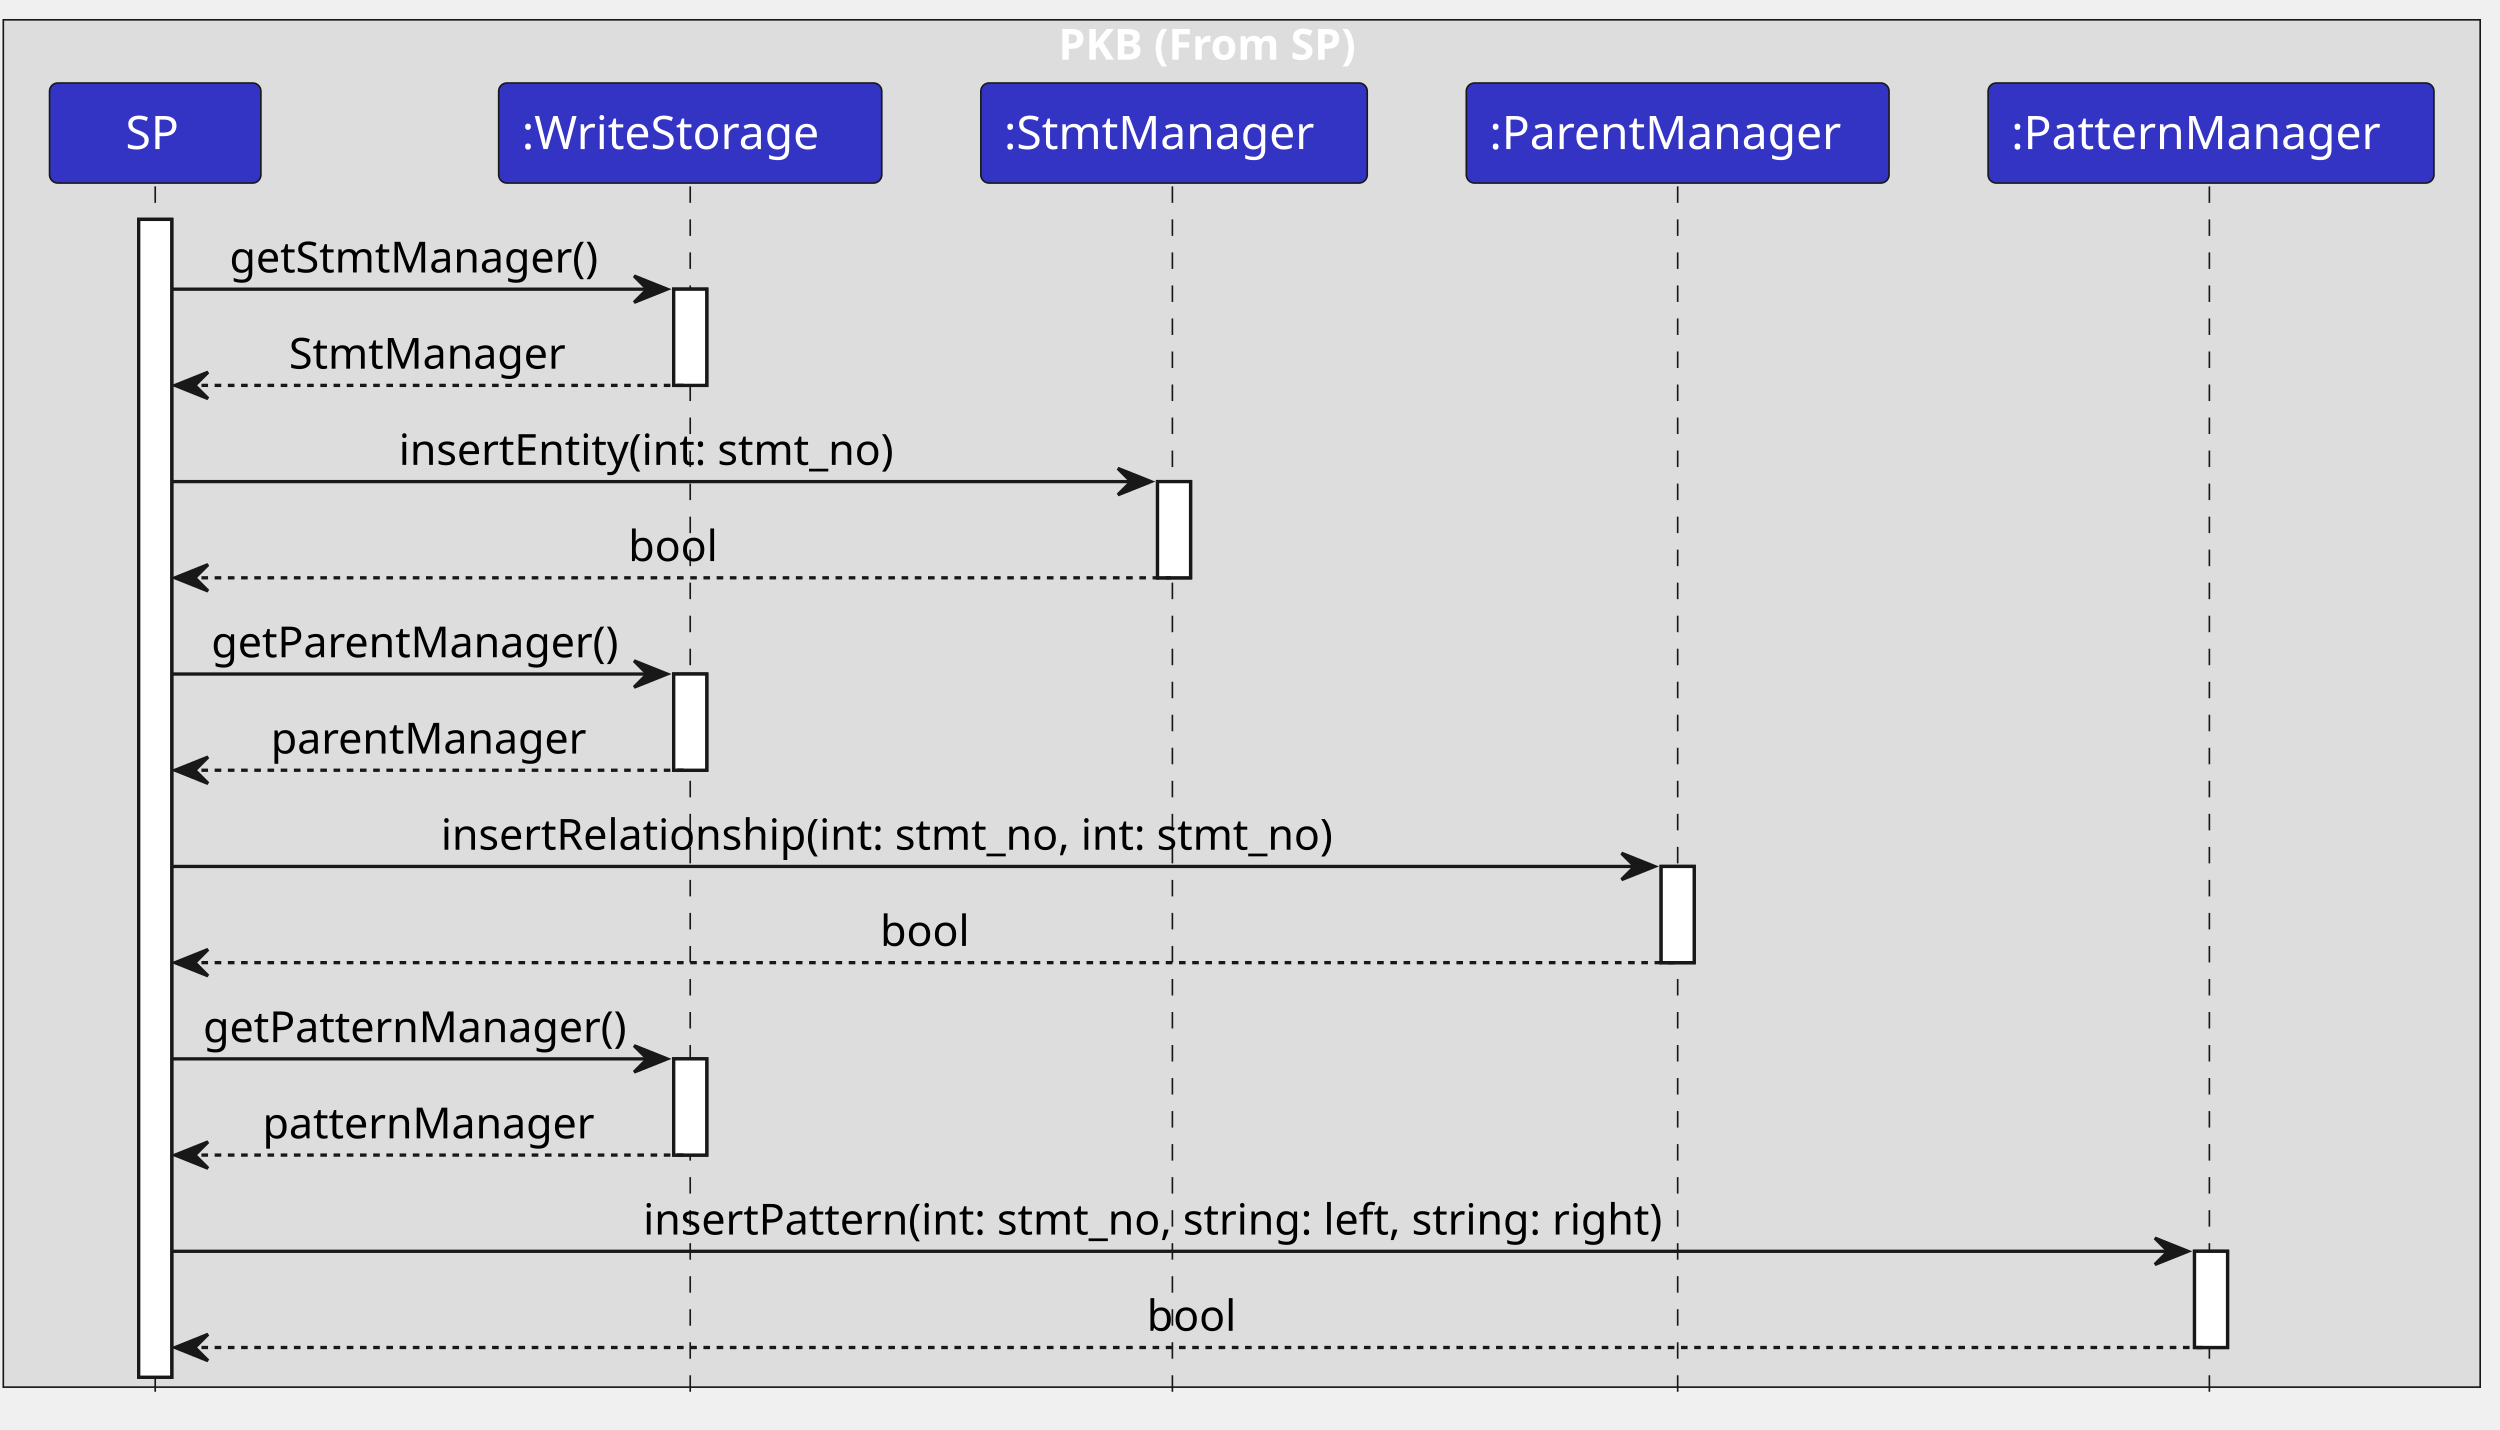
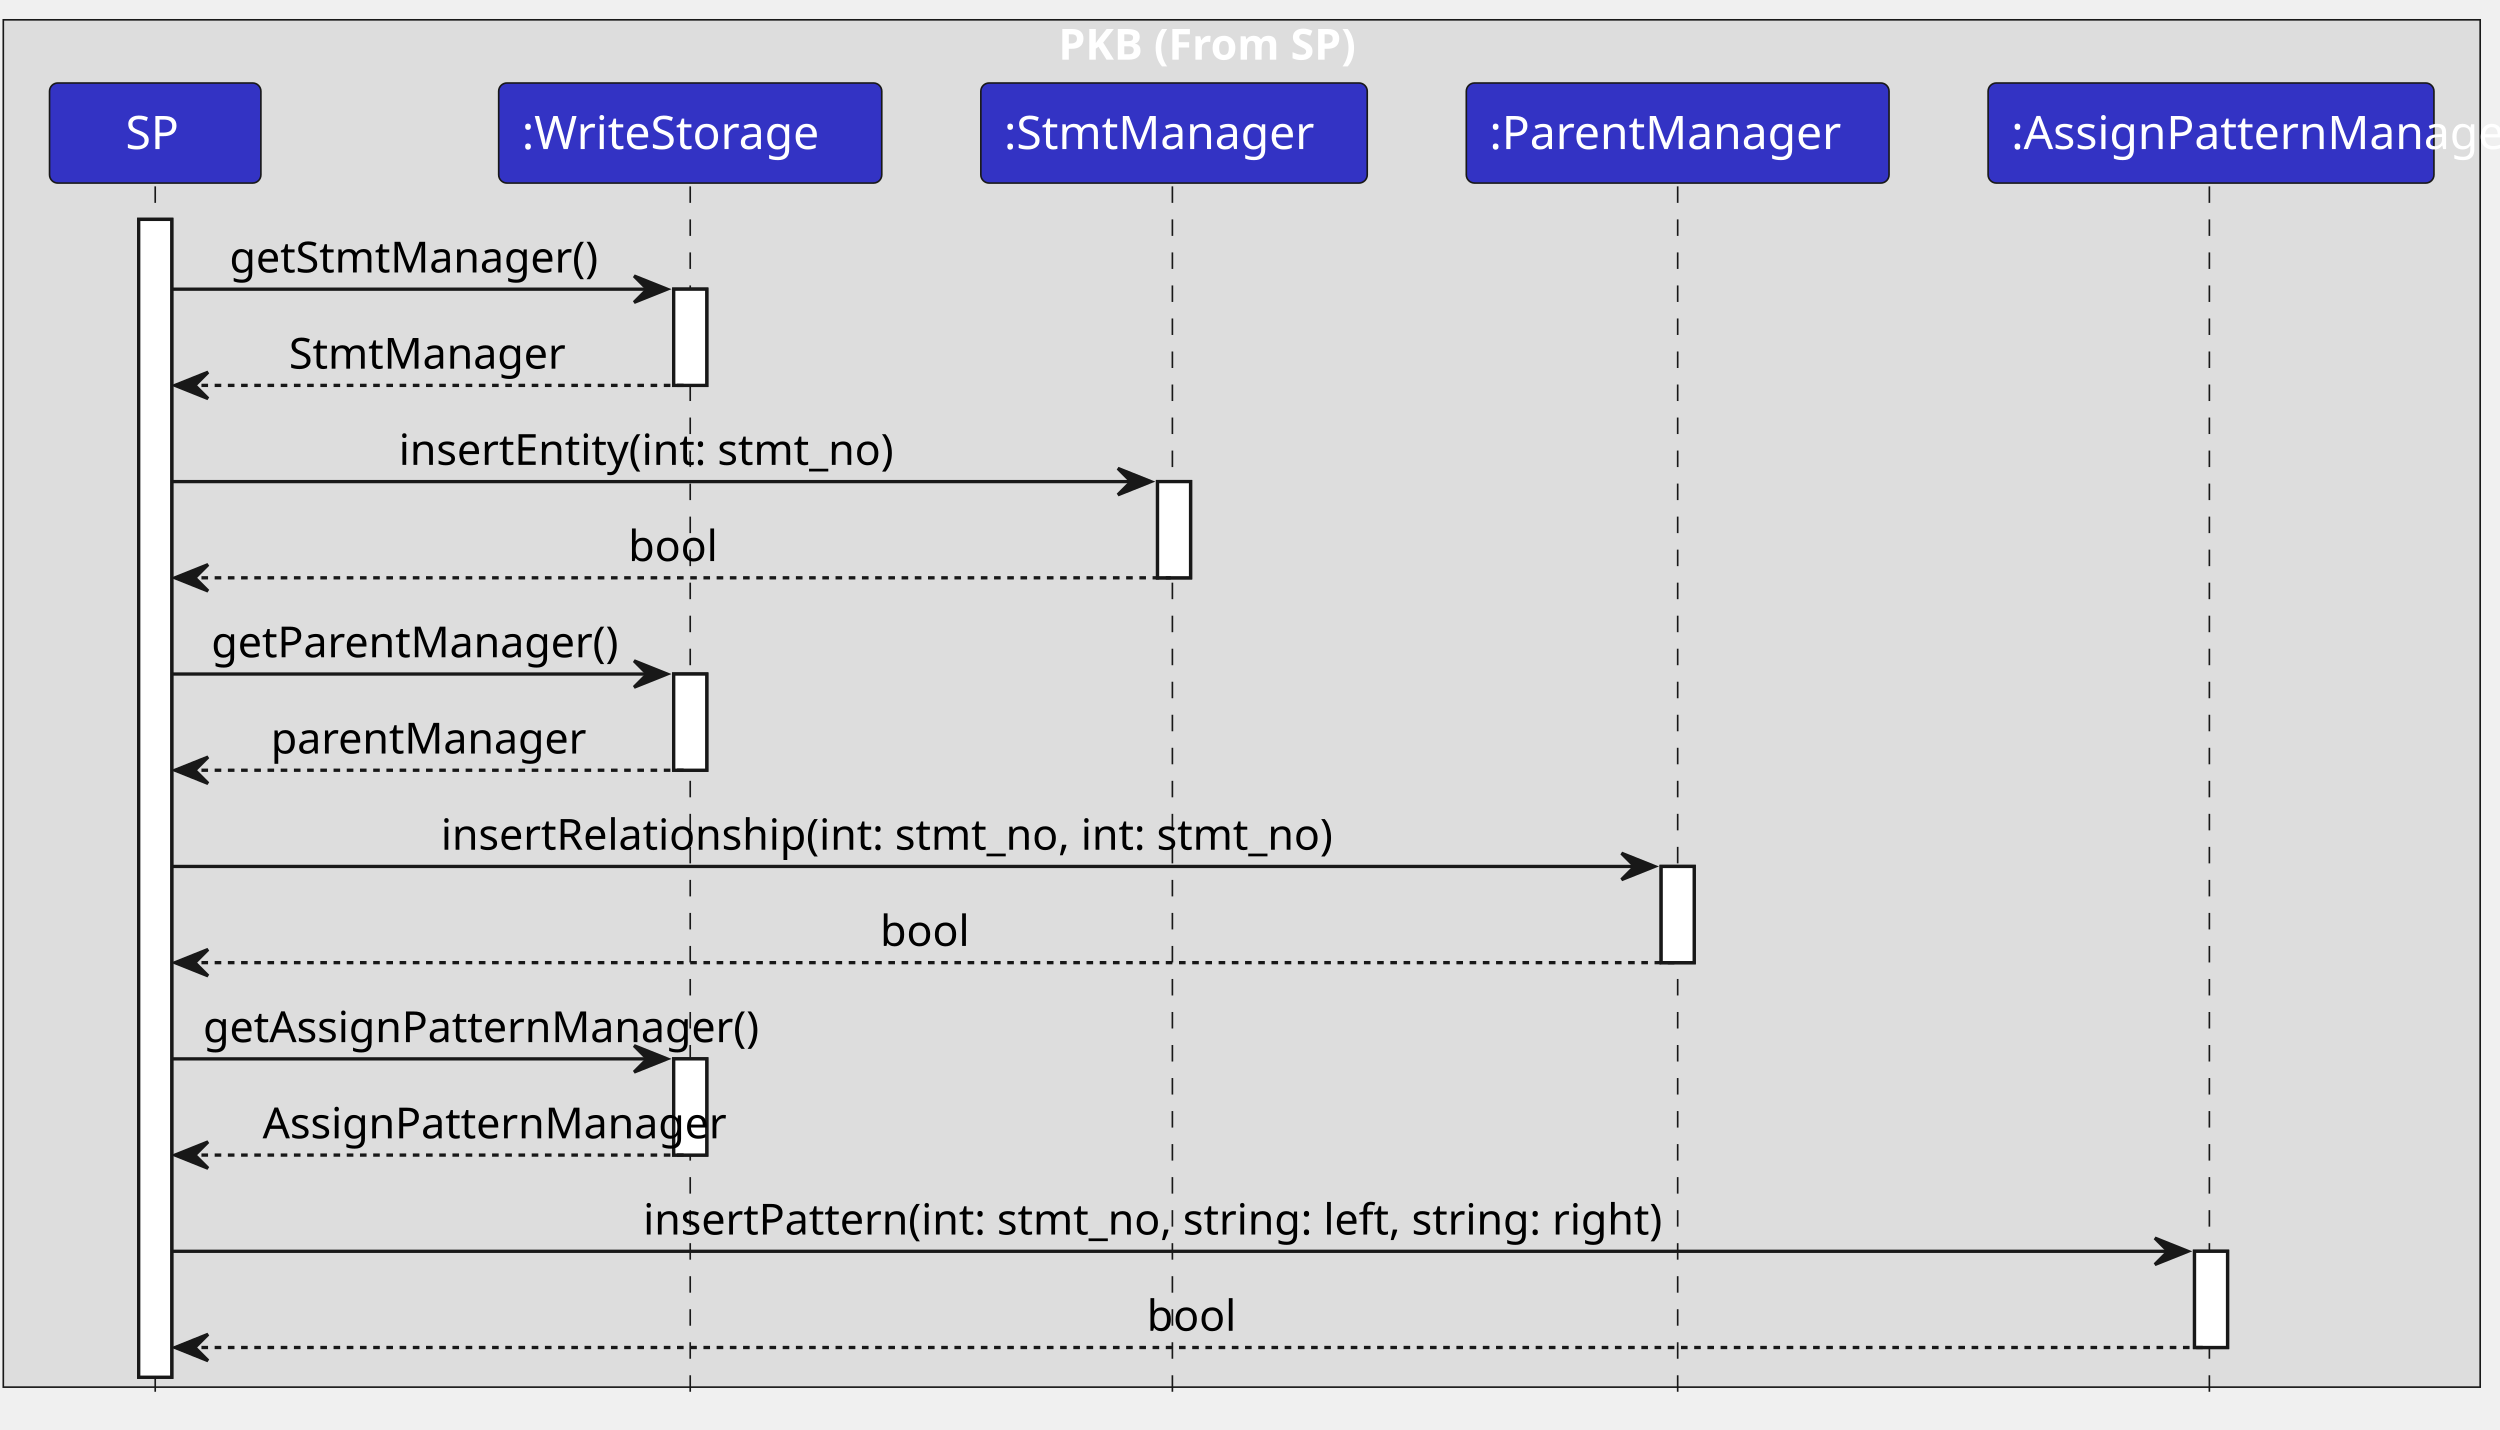
<svg xmlns="http://www.w3.org/2000/svg" contentStyleType="text/css" height="433px" preserveAspectRatio="none" style="width:757px;height:433px;background:#FFFFFF;" version="1.1" viewBox="0 0 757 433" width="757px" zoomAndPan="magnify">
  <defs />
  <g>
    <rect fill="#DDDDDD" height="414.023" style="stroke:#181818;stroke-width:0.5;" width="750" x="1" y="6" />
    <text fill="#FFFFFF" font-family="sans-serif" font-size="13" font-weight="bold" lengthAdjust="spacing" textLength="111" x="320.5" y="18.067">PKB (From SP)</text>
    <rect fill="#FFFFFF" height="350.594" style="stroke:#181818;stroke-width:1.0;" width="10" x="42" y="66.43" />
    <rect fill="#FFFFFF" height="29.133" style="stroke:#181818;stroke-width:1.0;" width="10" x="204" y="87.562" />
    <rect fill="#FFFFFF" height="29.133" style="stroke:#181818;stroke-width:1.0;" width="10" x="204" y="204.094" />
    <rect fill="#FFFFFF" height="29.133" style="stroke:#181818;stroke-width:1.0;" width="10" x="204" y="320.625" />
    <rect fill="#FFFFFF" height="29.133" style="stroke:#181818;stroke-width:1.0;" width="10" x="350.5" y="145.828" />
    <rect fill="#FFFFFF" height="29.133" style="stroke:#181818;stroke-width:1.0;" width="10" x="503" y="262.359" />
    <rect fill="#FFFFFF" height="29.133" style="stroke:#181818;stroke-width:1.0;" width="10" x="664.5" y="378.891" />
    <line style="stroke:#181818;stroke-width:0.5;stroke-dasharray:5.0,5.0;" x1="47" x2="47" y1="56.43" y2="426.023" />
    <line style="stroke:#181818;stroke-width:0.5;stroke-dasharray:5.0,5.0;" x1="209" x2="209" y1="56.43" y2="426.023" />
    <line style="stroke:#181818;stroke-width:0.5;stroke-dasharray:5.0,5.0;" x1="355" x2="355" y1="56.43" y2="426.023" />
    <line style="stroke:#181818;stroke-width:0.5;stroke-dasharray:5.0,5.0;" x1="508" x2="508" y1="56.43" y2="426.023" />
    <line style="stroke:#181818;stroke-width:0.5;stroke-dasharray:5.0,5.0;" x1="669" x2="669" y1="56.43" y2="426.023" />
    <rect fill="#3333C4" height="30.297" rx="2.5" ry="2.5" style="stroke:#181818;stroke-width:0.5;" width="64" x="15" y="25.133" />
    <text fill="#FFFFFF" font-family="sans-serif" font-size="14" lengthAdjust="spacing" textLength="18" x="38" y="45.128">SP</text>
    <rect fill="#3333C4" height="30.297" rx="2.5" ry="2.5" style="stroke:#181818;stroke-width:0.5;" width="116" x="151" y="25.133" />
    <text fill="#FFFFFF" font-family="sans-serif" font-size="14" lengthAdjust="spacing" textLength="102" x="158" y="45.128">:WriteStorage</text>
    <rect fill="#3333C4" height="30.297" rx="2.5" ry="2.5" style="stroke:#181818;stroke-width:0.5;" width="117" x="297" y="25.133" />
    <text fill="#FFFFFF" font-family="sans-serif" font-size="14" lengthAdjust="spacing" textLength="103" x="304" y="45.128">:StmtManager</text>
    <rect fill="#3333C4" height="30.297" rx="2.5" ry="2.5" style="stroke:#181818;stroke-width:0.5;" width="128" x="444" y="25.133" />
    <text fill="#FFFFFF" font-family="sans-serif" font-size="14" lengthAdjust="spacing" textLength="114" x="451" y="45.128">:ParentManager</text>
    <rect fill="#3333C4" height="30.297" rx="2.5" ry="2.5" style="stroke:#181818;stroke-width:0.5;" width="135" x="602" y="25.133" />
-     <text fill="#FFFFFF" font-family="sans-serif" font-size="14" lengthAdjust="spacing" textLength="121" x="609" y="45.128">:PatternManager</text>
+     <text fill="#FFFFFF" font-family="sans-serif" font-size="14" lengthAdjust="spacing" textLength="121" x="609" y="45.128">:AssignPatternManager</text>
    <rect fill="#FFFFFF" height="350.594" style="stroke:#181818;stroke-width:1.0;" width="10" x="42" y="66.43" />
    <rect fill="#FFFFFF" height="29.133" style="stroke:#181818;stroke-width:1.0;" width="10" x="204" y="87.562" />
    <rect fill="#FFFFFF" height="29.133" style="stroke:#181818;stroke-width:1.0;" width="10" x="204" y="204.094" />
    <rect fill="#FFFFFF" height="29.133" style="stroke:#181818;stroke-width:1.0;" width="10" x="204" y="320.625" />
    <rect fill="#FFFFFF" height="29.133" style="stroke:#181818;stroke-width:1.0;" width="10" x="350.5" y="145.828" />
    <rect fill="#FFFFFF" height="29.133" style="stroke:#181818;stroke-width:1.0;" width="10" x="503" y="262.359" />
    <rect fill="#FFFFFF" height="29.133" style="stroke:#181818;stroke-width:1.0;" width="10" x="664.5" y="378.891" />
    <polygon fill="#181818" points="192,83.562,202,87.562,192,91.562,196,87.562" style="stroke:#181818;stroke-width:1.0;" />
    <line style="stroke:#181818;stroke-width:1.0;" x1="52" x2="198" y1="87.562" y2="87.562" />
    <text fill="#000000" font-family="sans-serif" font-size="13" lengthAdjust="spacing" textLength="117" x="69.5" y="82.497">getStmtManager()</text>
    <polygon fill="#181818" points="63,112.695,53,116.695,63,120.695,59,116.695" style="stroke:#181818;stroke-width:1.0;" />
    <line style="stroke:#181818;stroke-width:1.0;stroke-dasharray:2.0,2.0;" x1="57" x2="208" y1="116.695" y2="116.695" />
    <text fill="#000000" font-family="sans-serif" font-size="13" lengthAdjust="spacing" textLength="86" x="87.5" y="111.629">StmtManager</text>
    <polygon fill="#181818" points="338.5,141.828,348.5,145.828,338.5,149.828,342.5,145.828" style="stroke:#181818;stroke-width:1.0;" />
    <line style="stroke:#181818;stroke-width:1.0;" x1="52" x2="344.5" y1="145.828" y2="145.828" />
    <text fill="#000000" font-family="sans-serif" font-size="13" lengthAdjust="spacing" textLength="161" x="120.75" y="140.762">insertEntity(int: stmt_no)</text>
    <polygon fill="#181818" points="63,170.961,53,174.961,63,178.961,59,174.961" style="stroke:#181818;stroke-width:1.0;" />
    <line style="stroke:#181818;stroke-width:1.0;stroke-dasharray:2.0,2.0;" x1="57" x2="354.5" y1="174.961" y2="174.961" />
    <text fill="#000000" font-family="sans-serif" font-size="13" lengthAdjust="spacing" textLength="27" x="190.25" y="169.895">bool</text>
    <polygon fill="#181818" points="192,200.094,202,204.094,192,208.094,196,204.094" style="stroke:#181818;stroke-width:1.0;" />
    <line style="stroke:#181818;stroke-width:1.0;" x1="52" x2="198" y1="204.094" y2="204.094" />
    <text fill="#000000" font-family="sans-serif" font-size="13" lengthAdjust="spacing" textLength="128" x="64" y="199.028">getParentManager()</text>
    <polygon fill="#181818" points="63,229.227,53,233.227,63,237.227,59,233.227" style="stroke:#181818;stroke-width:1.0;" />
    <line style="stroke:#181818;stroke-width:1.0;stroke-dasharray:2.0,2.0;" x1="57" x2="208" y1="233.227" y2="233.227" />
    <text fill="#000000" font-family="sans-serif" font-size="13" lengthAdjust="spacing" textLength="97" x="82" y="228.161">parentManager</text>
    <polygon fill="#181818" points="491,258.359,501,262.359,491,266.359,495,262.359" style="stroke:#181818;stroke-width:1.0;" />
    <line style="stroke:#181818;stroke-width:1.0;" x1="52" x2="497" y1="262.359" y2="262.359" />
    <text fill="#000000" font-family="sans-serif" font-size="13" lengthAdjust="spacing" textLength="288" x="133.5" y="257.293">insertRelationship(int: stmt_no, int: stmt_no)</text>
    <polygon fill="#181818" points="63,287.492,53,291.492,63,295.492,59,291.492" style="stroke:#181818;stroke-width:1.0;" />
    <line style="stroke:#181818;stroke-width:1.0;stroke-dasharray:2.0,2.0;" x1="57" x2="507" y1="291.492" y2="291.492" />
    <text fill="#000000" font-family="sans-serif" font-size="13" lengthAdjust="spacing" textLength="27" x="266.5" y="286.426">bool</text>
    <polygon fill="#181818" points="192,316.625,202,320.625,192,324.625,196,320.625" style="stroke:#181818;stroke-width:1.0;" />
    <line style="stroke:#181818;stroke-width:1.0;" x1="52" x2="198" y1="320.625" y2="320.625" />
-     <text fill="#000000" font-family="sans-serif" font-size="13" lengthAdjust="spacing" textLength="133" x="61.5" y="315.559">getPatternManager()</text>
+     <text fill="#000000" font-family="sans-serif" font-size="13" lengthAdjust="spacing" textLength="133" x="61.5" y="315.559">getAssignPatternManager()</text>
    <polygon fill="#181818" points="63,345.758,53,349.758,63,353.758,59,349.758" style="stroke:#181818;stroke-width:1.0;" />
    <line style="stroke:#181818;stroke-width:1.0;stroke-dasharray:2.0,2.0;" x1="57" x2="208" y1="349.758" y2="349.758" />
-     <text fill="#000000" font-family="sans-serif" font-size="13" lengthAdjust="spacing" textLength="102" x="79.5" y="344.692">patternManager</text>
+     <text fill="#000000" font-family="sans-serif" font-size="13" lengthAdjust="spacing" textLength="102" x="79.5" y="344.692">AssignPatternManager</text>
    <polygon fill="#181818" points="652.5,374.891,662.5,378.891,652.5,382.891,656.5,378.891" style="stroke:#181818;stroke-width:1.0;" />
    <line style="stroke:#181818;stroke-width:1.0;" x1="52" x2="658.5" y1="378.891" y2="378.891" />
    <text fill="#000000" font-family="sans-serif" font-size="13" lengthAdjust="spacing" textLength="327" x="194.75" y="373.825">insertPattern(int: stmt_no, string: left, string: right)</text>
    <polygon fill="#181818" points="63,404.023,53,408.023,63,412.023,59,408.023" style="stroke:#181818;stroke-width:1.0;" />
    <line style="stroke:#181818;stroke-width:1.0;stroke-dasharray:2.0,2.0;" x1="57" x2="668.5" y1="408.023" y2="408.023" />
    <text fill="#000000" font-family="sans-serif" font-size="13" lengthAdjust="spacing" textLength="27" x="347.25" y="402.957">bool</text>
  </g>
</svg>
